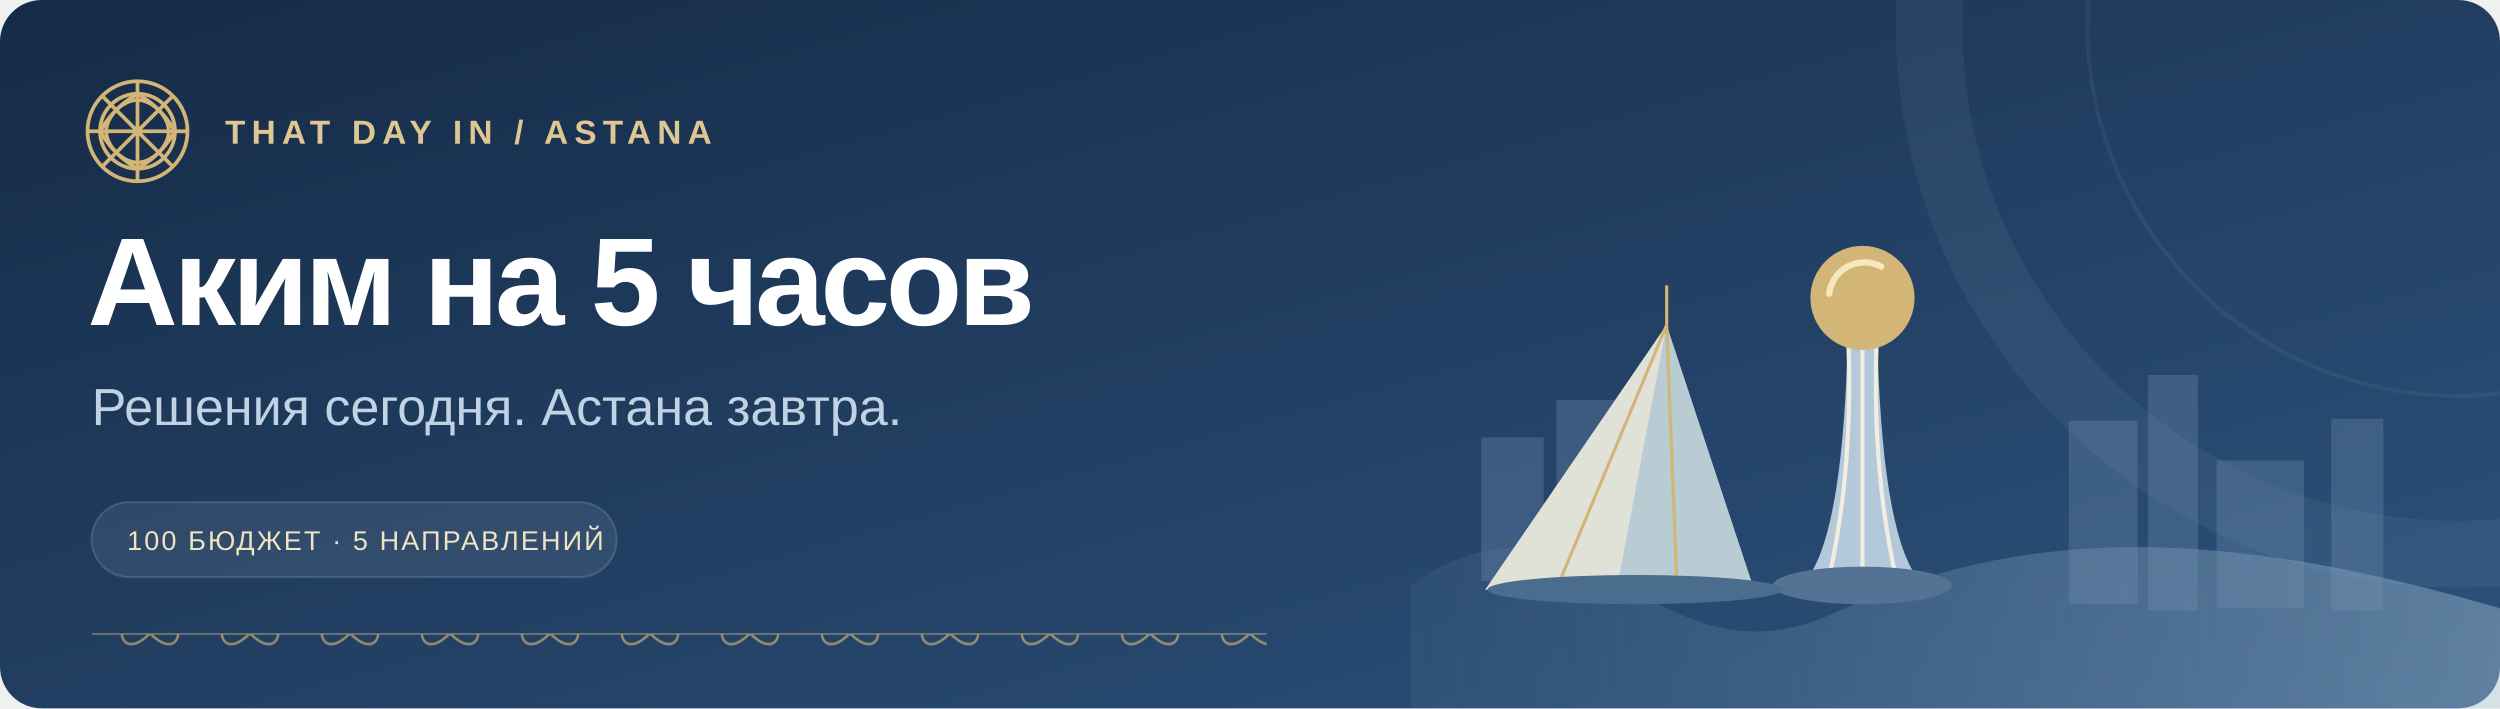
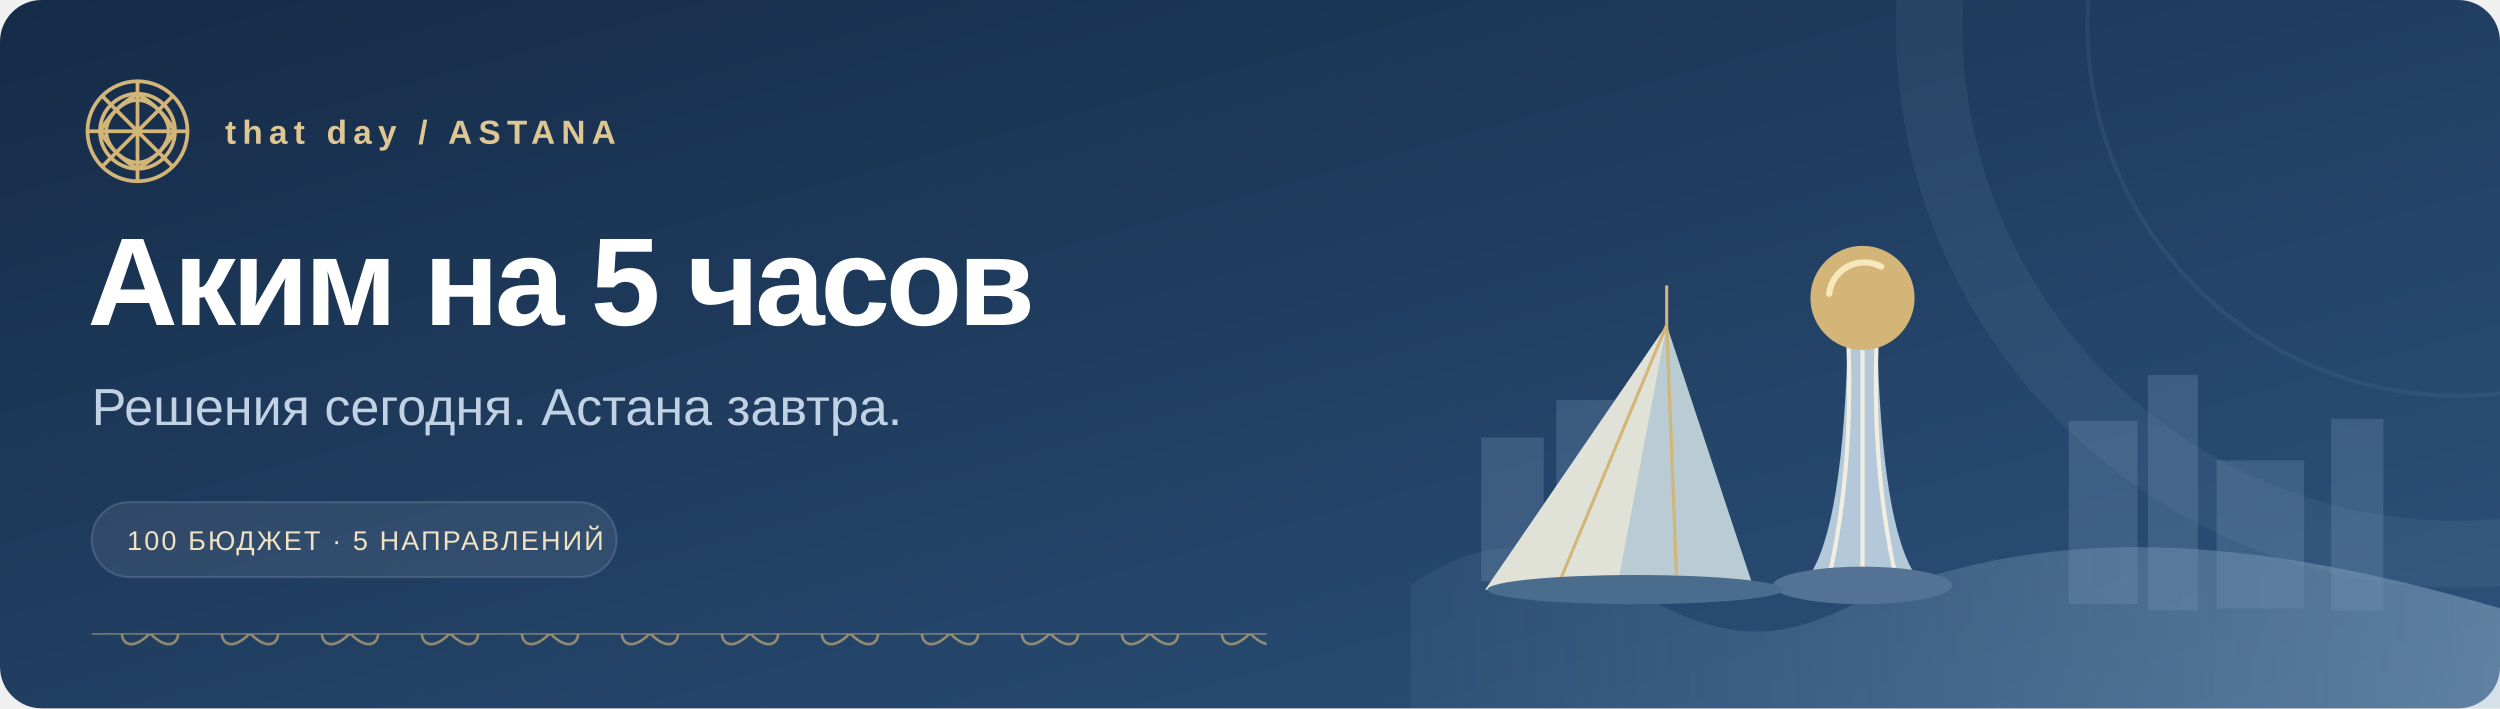
<svg xmlns="http://www.w3.org/2000/svg" width="1200" height="340" viewBox="0 0 1200 340" role="img" aria-labelledby="title desc">
  <defs>
    <linearGradient id="bg" x2="1" y2="1">
      <stop stop-color="#152b47" />
      <stop offset="1" stop-color="#2d527c" />
    </linearGradient>
    <linearGradient id="river" x2="1" y2="0">
      <stop stop-color="#729ab4" stop-opacity=".1" />
      <stop offset="1" stop-color="#acc9db" stop-opacity=".4" />
    </linearGradient>
    <pattern id="ornament" width="48" height="32" patternUnits="userSpaceOnUse">
      <path d="M0 16h48M24 16c-18-18-18 18 0 0s18 18 0 0 18-18 0 0-18-18 0 0" fill="none" stroke="#d2b577" stroke-width="1.2" />
    </pattern>
  </defs>
  <rect width="1200" height="340" rx="20" fill="url(#bg)" />
  <circle cx="1180" cy="12" r="254" fill="none" stroke="#b3c9df" stroke-opacity=".07" stroke-width="32" />
  <circle cx="1180" cy="12" r="178" fill="none" stroke="#b3c9df" stroke-opacity=".07" stroke-width="2" />
  <g transform="translate(66 63)" stroke="#d2b577" fill="none" stroke-width="1.8">
    <circle r="24" />
    <circle r="18" />
    <path d="M-24 0h48M0-24v48M-17-17l34 34M-17 17l34-34M-18 0Q0-30 18 0Q0 30-18 0M0-18Q-30 0 0 18Q30 0 0-18" />
  </g>
-   <text x="108" y="69" font-family="Arial, sans-serif" font-size="16" font-weight="700" letter-spacing="3" fill="#dfc794">THAT DAY IN / ASTANA</text>
+   <text x="108" y="69" font-family="Arial, sans-serif" font-size="16" font-weight="700" letter-spacing="3" fill="#dfc794">that day / ASTANA</text>
  <text x="42" y="156" font-family="Arial, sans-serif" font-size="60" font-weight="700" letter-spacing="-2" fill="#ffffff">Аким на 5 часов</text>
  <text x="44" y="204" font-family="Arial, sans-serif" font-size="25" fill="#c1d2e4">Решения сегодня. Астана завтра.</text>
  <rect x="44" y="241" width="252" height="36" rx="18" fill="#ffffff" fill-opacity=".08" stroke="#b1c7df" stroke-opacity=".2" />
  <text x="61" y="264" font-family="Arial, sans-serif" font-size="13" letter-spacing="1" fill="#f0e2c2">100 БЮДЖЕТ · 5 НАПРАВЛЕНИЙ</text>
  <path d="M677 281c85-60 116 54 204 13s183-42 319-2v48H677Z" fill="url(#river)" />
  <g fill="#7695b4" opacity=".3">
    <path d="M711 210h30v69h-30zM747 192h36v92h-36zM792 227h22v62h-22zM993 202h33v88h-33zM1031 180h24v113h-24zM1064 221h42v71h-42zM1119 201h25v92h-25z" />
  </g>
  <g transform="translate(894 115)">
    <path d="M-26 162Q-9 138-7 44H7Q9 138 26 162Z" fill="#b3c9da" />
    <path d="M-16 162Q-4 108-7 44M0 160V46M16 162Q4 108 7 44" fill="none" stroke="#f1ede1" stroke-width="2" />
    <ellipse cy="166" rx="43" ry="9" fill="#547394" />
    <circle cy="28" r="25" fill="#d2b577" />
    <path d="M-16 26a17 17 0 0 1 25-13" fill="none" stroke="#f7e8bb" stroke-width="3" stroke-linecap="round" />
  </g>
  <g transform="translate(785 283)">
    <path d="M-72 0 15-127 57 0Z" fill="#b9cbd3" />
    <path d="M-72 0 15-127-9 0Z" fill="#e0e2d8" />
    <path d="M15-146v19M15-127-38 0M15-127 20 0" stroke="#d2b577" fill="none" stroke-width="1.5" />
    <ellipse rx="71" ry="7" fill="#4b6d8d" />
  </g>
  <rect x="44" y="304" width="564" height="16" fill="url(#ornament)" opacity=".65" />
</svg>
